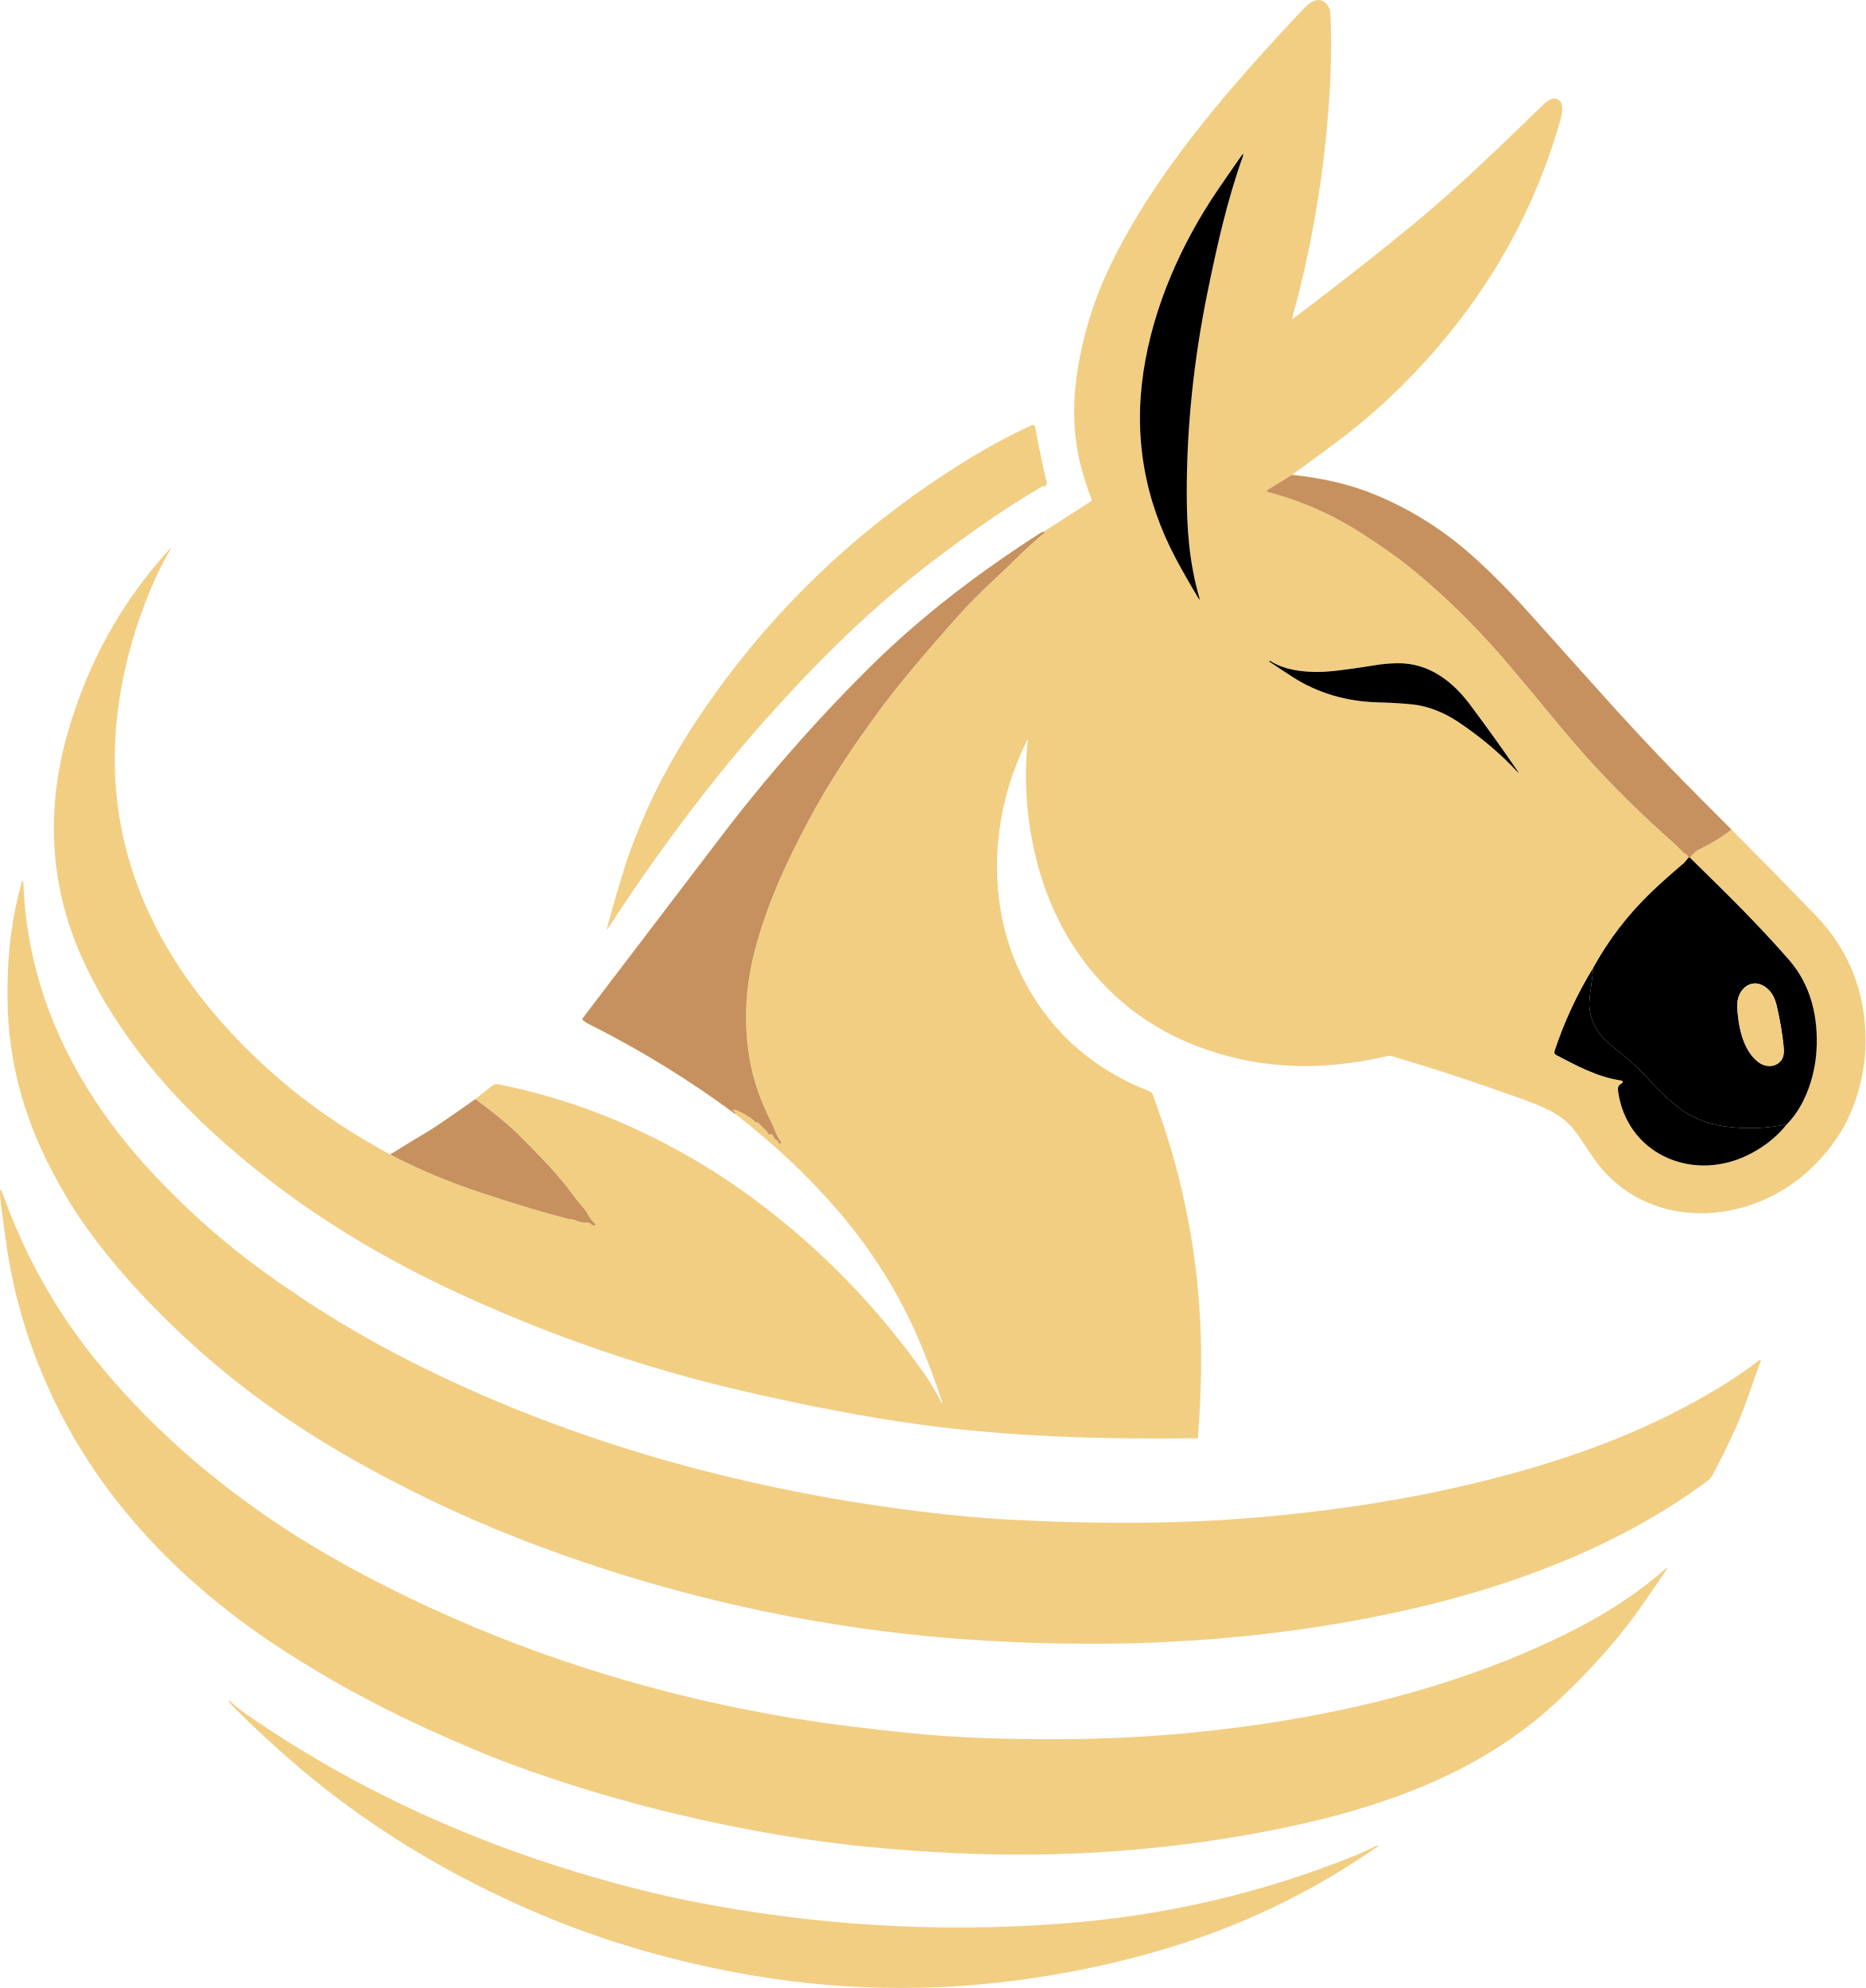
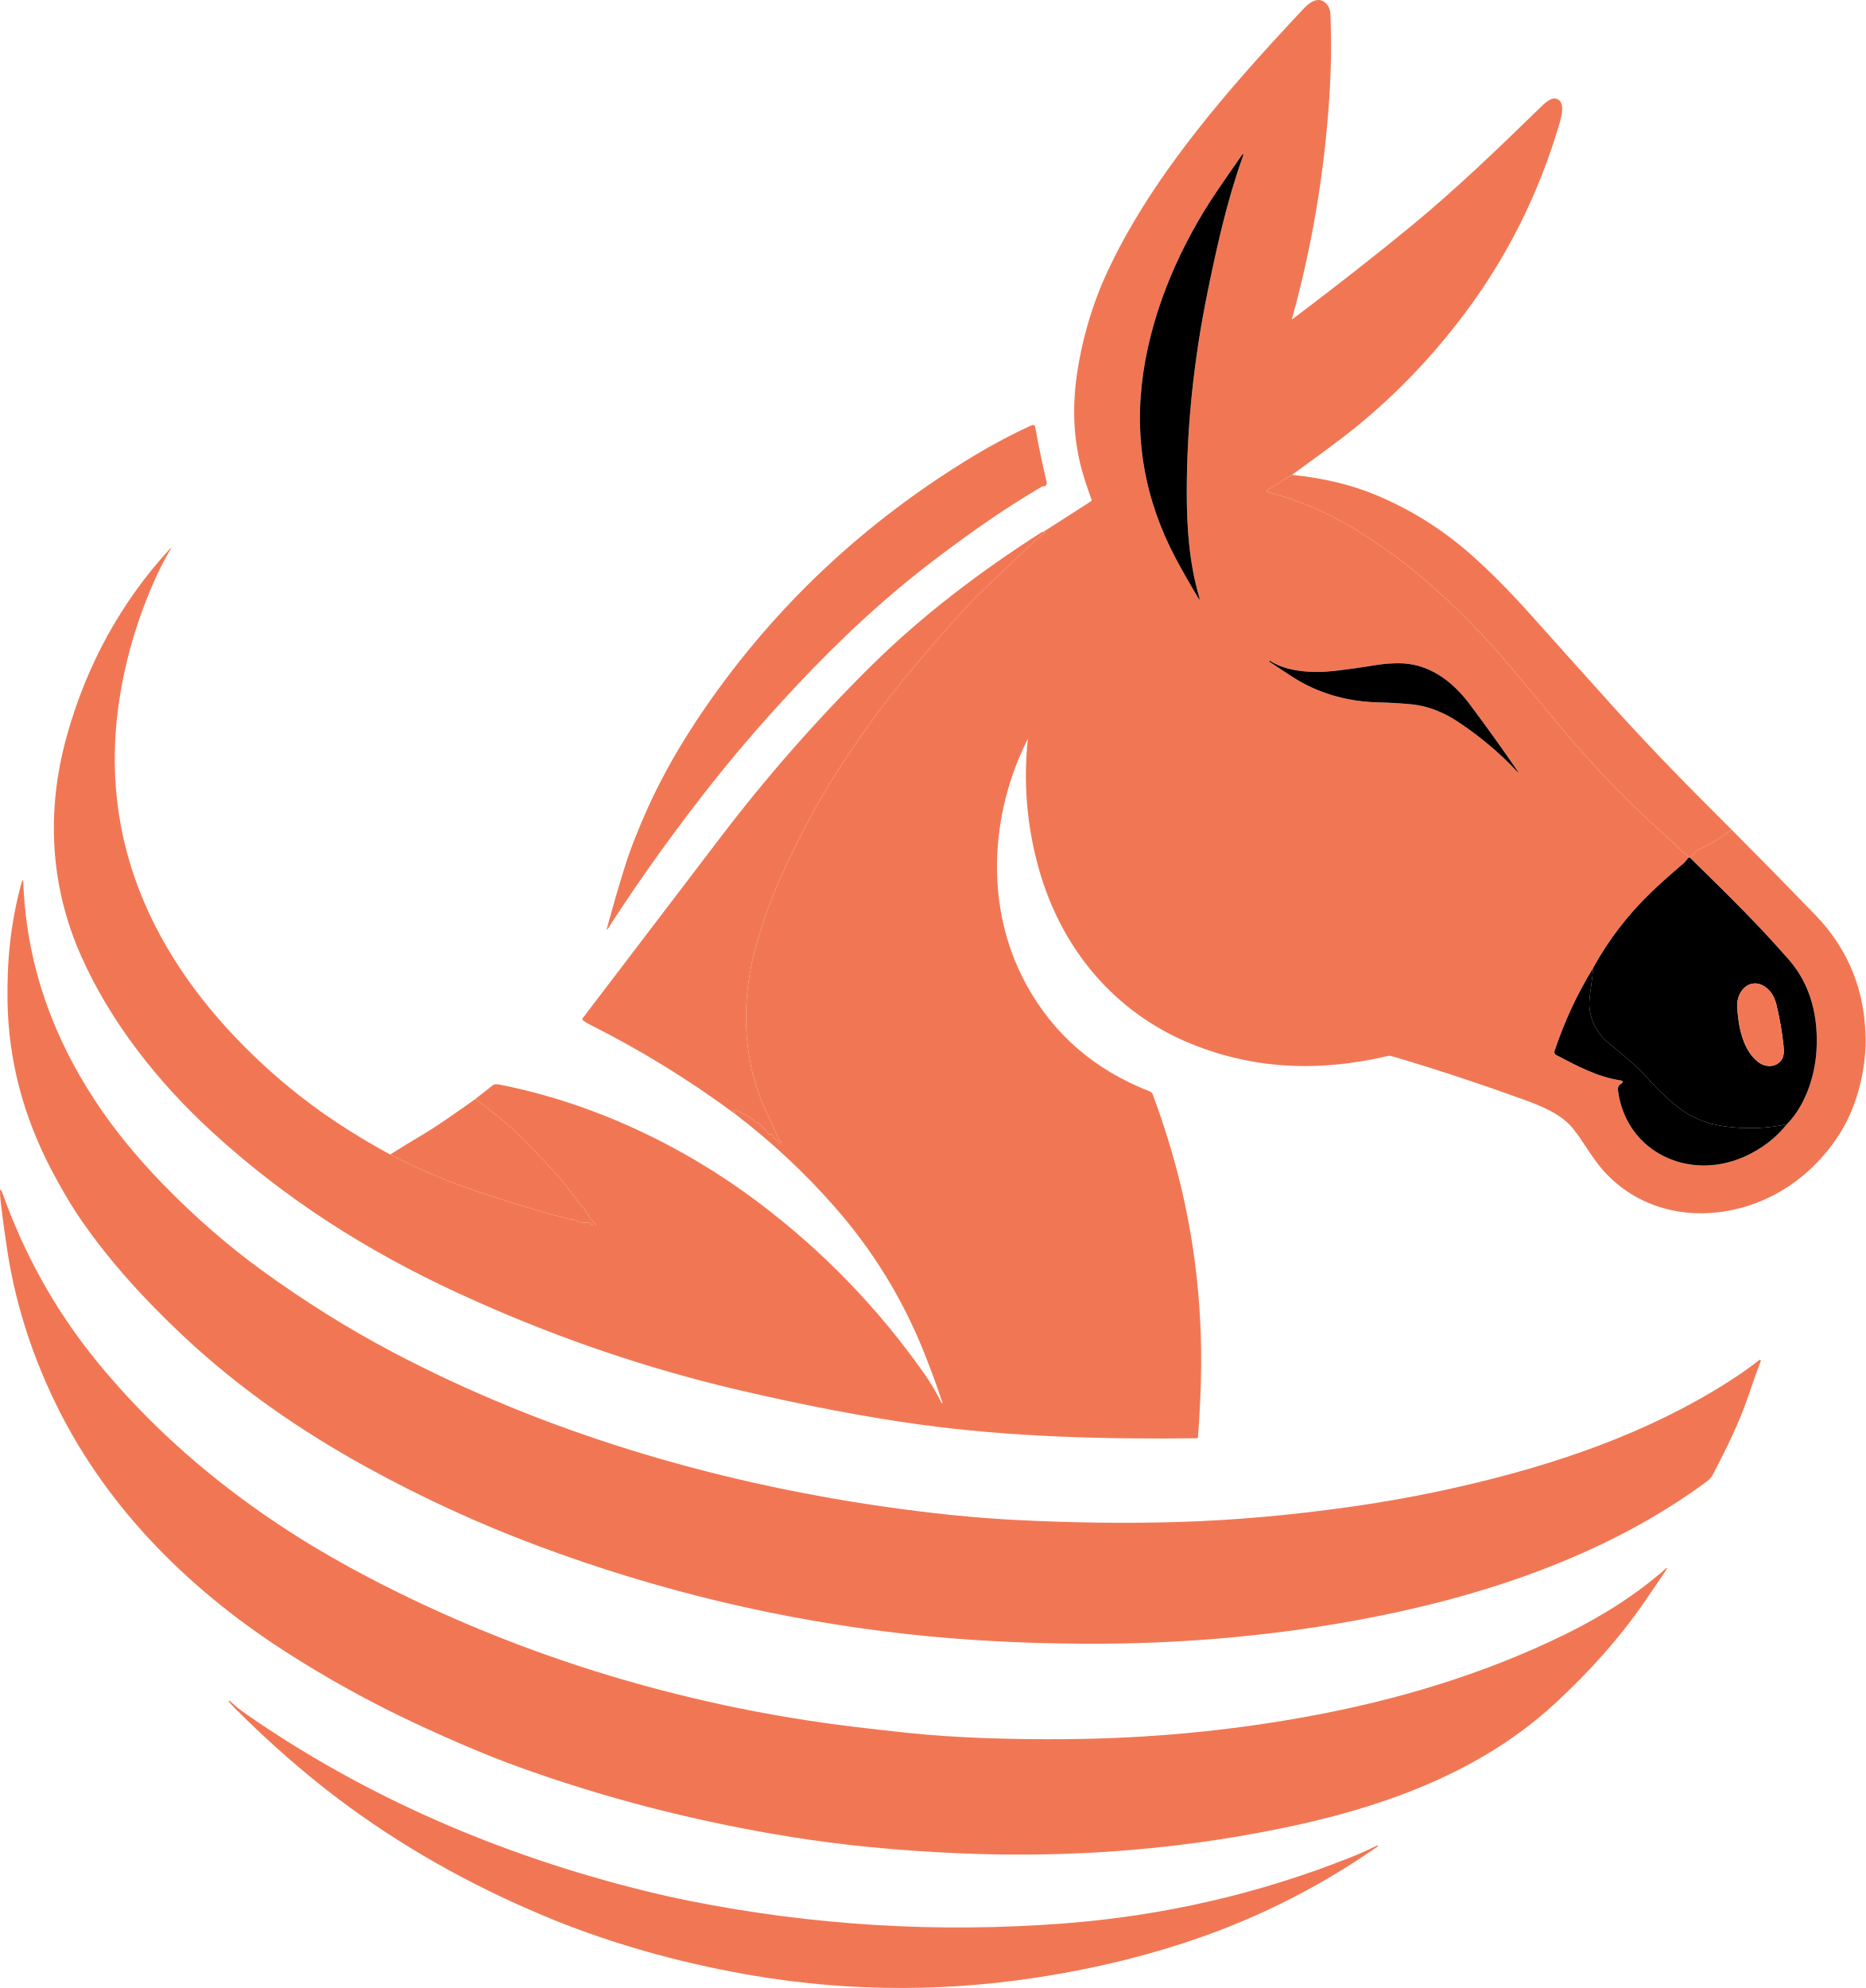
<svg xmlns="http://www.w3.org/2000/svg" version="1.0" id="katman_1" x="0px" y="0px" viewBox="0 0 754.56 803.92" style="enable-background:new 0 0 754.56 803.92;" xml:space="preserve">
  <style type="text/css">
- 	.st0{fill:#f2ce83;}
+ 	.st0{fill:#f17754;}
	.st1{fill:#000000;}
- 	.st2{fill:#c6915e;}
+ 	.st2{fill:#f17754;}
	.st3{fill:#000000;}
</style>
  <path class="st0" d="M522.55,192.02l-9.67,5.97c-0.75,0.47-0.7,0.81,0.15,1.04c13.49,3.55,26.29,9.24,38.4,17.09  c7.63,4.94,13.67,9.2,18.12,12.77c13.29,10.67,26.07,23.05,38.33,37.14c7.85,9.27,15.63,18.58,23.34,27.94  c13.49,16.36,28.8,32.05,45.91,47.08c1.69,1.49,3.13,3.42,5.03,4.62c0.42,0.27,0.67,0.65,0.76,1.15c-0.93,1.19-1.54,1.91-1.85,2.18  c-5.74,4.89-10.26,8.95-13.57,12.16c-9.29,9.01-17,19.09-23.13,30.26c-6.53,10.67-11.74,21.91-15.63,33.7  c-0.18,0.56,0.06,1.17,0.58,1.45c8.18,4.31,16.78,8.91,25.81,10.27c1.55,0.24,1.66,0.77,0.32,1.58c-0.93,0.57-1.18,1.59-1.04,2.61  c3.42,25.24,29.09,36.71,51.31,26.63c6.88-3.13,12.54-7.46,16.97-13.01c7.43-7.5,11.3-19.22,11.98-29.54  c0.9-13.67-2.24-26.85-11.13-36.99c-12.49-14.25-23.21-24.8-40.05-41.31c1.47-1.75,2.74-2.87,3.79-3.37  c4.67-2.21,9.03-4.86,13.08-7.94c11.14,11.17,22.38,22.62,33.73,34.35c13.66,14.11,20.48,31.18,20.47,51.2  c-0.01,12.39-3.66,26.58-10.35,37.2c-11.01,17.48-28.54,29.43-49.03,31.95c-17.84,2.21-35.28-3.76-47.01-17.2  c-4.45-5.1-7.6-11.16-11.91-16.56c-4.74-5.95-12.8-9.18-20.05-11.8c-18.59-6.72-36.39-12.58-53.4-17.57c-0.5-0.15-1-0.16-1.51-0.04  c-27.44,6.44-53.76,5.52-79.39-4.86c-31.08-12.6-52.56-38.43-61.67-70.58c-4.89-17.28-6.4-34.83-4.53-52.66  c0.01-0.12-0.01-0.13-0.06-0.02c-15.38,30.47-17.45,68.26-0.64,99.09c11.03,20.21,27.69,34.66,49.99,43.33  c0.61,0.23,1.02,0.66,1.25,1.27c2.17,5.9,4.11,11.58,5.83,17.05c9.39,29.84,13.97,60.71,13.74,92.61  c-0.06,8.66-0.49,18.3-1.29,28.93c-0.03,0.28-0.18,0.42-0.46,0.42c-37.63,0.44-75.55-0.52-112.35-5.59  c-21.44-2.96-45.34-7.5-71.71-13.62c-39.33-9.12-77.7-22.34-115.11-39.66c-36.71-17-69.69-37.99-99.3-65.19  c-21.78-20.01-40.94-44.22-52.87-71.14C20.27,358.29,18.59,328,26.97,297.8c8.04-28.95,21.9-54.17,41.58-75.68  c0.77-0.85,0.87-0.78,0.29,0.21c-2.45,4.19-4.64,8.5-6.58,12.91c-6.91,15.72-11.6,31.79-14.06,48.2  c-5.03,33.63,0.58,65.38,16.84,95.27c12.81,23.54,31.75,44.48,52.61,61.56c11.62,9.51,25.01,18.38,40.16,26.59  c11.37,5.97,23.73,11.16,37.09,15.58c14.24,4.7,25.92,8.2,35.04,10.49c1.08,0.27,2.21,0.12,3.11,0.65c1.49,0.88,3.41,0.85,5.08,0.88  c0.33,0,0.63,0.16,0.81,0.43c0.3,0.43,0.72,0.65,1.25,0.66c0.89,0.02,1.01-0.27,0.34-0.87c-1.11-0.99-2.02-2.16-2.73-3.53  c-0.52-1.01-1.24-2.02-2.15-3.05c-1.45-1.64-3.26-3.94-5.43-6.89c-3.67-5.01-10.44-12.39-20.31-22.16  c-4.45-4.41-10.35-9.27-17.68-14.6l7.11-5.6c0.26-0.21,0.56-0.33,0.89-0.36c0.52-0.06,1.05-0.04,1.58,0.06  c37.58,7.33,73.96,24.47,104.34,47.24c26.28,19.7,48.85,42.95,67.71,69.75c2.7,3.83,4.9,7.75,7.04,11.83  c0.05,0.09,0.13,0.12,0.23,0.07l0,0c0.07-0.03,0.1-0.08,0.07-0.15c-2.35-7.08-4.91-14.04-7.66-20.89  c-8.61-21.41-20.59-40.86-35.93-58.33c-12.19-13.88-25.6-26.4-40.24-37.57c0.13-0.62-0.1-1.01-0.71-1.18  c-0.54-0.15-0.54-0.28,0.01-0.4c0.09-0.02,0.19-0.05,0.28-0.08c0.25-0.08,0.52-0.06,0.8,0.06c2.59,1.12,4.98,2.51,7.16,4.17  c0.17,0.5,0.53,0.75,1.06,0.76c0.31,0.01,0.58,0.12,0.81,0.35l3.1,3.04c0.23,0.23,0.41,0.5,0.54,0.81c0.25,0.61,0.71,0.84,1.39,0.69  c0.43-0.09,0.71,0.08,0.84,0.5c0.29,0.93,0.87,1.61,1.74,2.02c0.29,0.14,0.49,0.43,0.52,0.76c0.03,0.46,0.27,0.6,0.7,0.42  c0.33-0.13,0.44-0.55,0.22-0.82c-0.95-1.19-1.69-2.51-2.24-3.96c-0.59-1.57-1.24-3.07-1.97-4.5c-3.84-7.6-6.51-15.16-8.01-22.69  c-3.15-15.81-2.33-32.15,2.46-49.01c4.92-17.33,11.79-32.3,20.38-48.53c8.62-16.35,18.19-30.55,28.6-44.79  c7.19-9.85,18.21-23.08,33.05-39.69c3.65-4.09,8.06-8.53,13.22-13.32c3.44-3.19,6.92-6.53,10.45-10.02c3.34-3.3,6.87-6.48,10.6-9.53  c0.17-0.14,0.15-0.41-0.04-0.53c-0.14-0.07-0.27-0.05-0.39,0.08l19.23-12.34c0.31-0.19,0.4-0.46,0.28-0.8  c-1.8-5.03-3.56-10.16-4.77-15.42c-2.67-11.59-2.93-23.98-0.8-37.17c2.37-14.67,6.73-28.58,13.07-41.75  C467.4,69.3,497.9,34.77,527.29,3.47c2.34-2.48,6.02-5.17,9.01-2.1c1.12,1.14,1.72,2.58,1.79,4.31c0.48,11.12,0.32,22.62-0.49,34.49  c-2.05,30.43-7.05,59.94-14.99,88.54c-0.11,0.39,0,0.47,0.33,0.22c18.56-14.03,34.64-26.66,48.25-37.87  c18.2-14.99,35.25-31.49,52.13-47.91c1.41-1.37,3.84-3.67,5.82-3.29c4.2,0.8,2.43,7.28,1.63,9.98  c-8.3,28.33-21.16,54.07-38.59,77.24c-12.73,16.91-26.98,31.84-42.75,44.78C540.93,178.82,531.7,185.36,522.55,192.02z   M492.77,76.46c-14.87,21.76-26.38,47.59-30.31,73.99c-3.93,26.41,0.44,51.55,13.11,75.42c2.54,4.77,5.53,10.03,8.97,15.77  c0.68,1.15,0.84,1.08,0.47-0.2c-4.02-14.01-5-27.7-5.01-42.1c-0.02-26.69,2.8-53.83,8.45-81.42c3.76-18.38,7.78-36.5,14.1-54.31  c0.6-1.69,0.38-1.8-0.65-0.33C498.73,67.81,495.68,72.2,492.77,76.46z M571.69,284.91c6.04,0.65,12.55,3.37,17.6,6.7  c9.1,6,17.16,12.75,24.19,20.25c0.91,0.97,0.98,0.9,0.23-0.19c-5.89-8.62-12.29-17.54-19.18-26.76  c-7.13-9.54-16.79-16.87-29.23-16.7c-3.07,0.04-6.04,0.29-8.91,0.76c-6.06,0.99-11.65,1.78-16.78,2.36  c-8.61,0.97-19.19,0.37-25.87-4.07c-0.13-0.09-0.24-0.06-0.32,0.07h-0.01c-0.06,0.1-0.04,0.18,0.05,0.25  c2.91,1.97,5.99,4.01,9.24,6.11c10.31,6.68,22.3,10.04,34.64,10.33C562.56,284.14,567.34,284.44,571.69,284.91z" />
  <path class="st1" d="M462.46,150.45c3.93-26.4,15.44-52.23,30.31-73.99c2.91-4.26,5.96-8.65,9.13-13.18  c1.03-1.47,1.25-1.36,0.65,0.33c-6.32,17.81-10.34,35.93-14.1,54.31c-5.65,27.59-8.47,54.73-8.45,81.42  c0.01,14.4,0.99,28.09,5.01,42.1c0.37,1.28,0.21,1.35-0.47,0.2c-3.44-5.74-6.43-11-8.97-15.77  C462.9,202,458.53,176.86,462.46,150.45z" />
  <path class="st0" d="M417.38,171.93c0.55-0.25,1.2,0.09,1.31,0.69c1.4,7.84,2.93,15.23,4.59,22.17c0.29,1.21-0.19,1.84-1.42,1.89  c-0.21,0.01-0.4,0.06-0.58,0.17c-15.32,9.01-28.11,18.03-42.88,29.19c-20.02,15.12-38.53,32.39-55.86,50.85  c-11.98,12.75-22.74,25.1-32.29,37.03c-15.96,19.96-30.72,40.45-44.29,61.46c-0.54,0.83-0.68,0.77-0.42-0.19  c2.11-7.81,4.43-15.84,6.98-24.07c2.19-7.08,5.32-15.14,9.38-24.17c5.96-13.26,13.74-26.86,23.34-40.79  c28.52-41.39,64.8-75.37,108.83-101.94C401.6,179.68,409.37,175.58,417.38,171.93z" />
  <path class="st2" d="M654.09,287.57c-11.71-13.01-23.41-26.03-35.08-39.08c-7.67-8.58-15.73-16.86-24.1-24.26  c-11.49-10.15-24.29-18.17-38.38-24.05c-9.89-4.13-21.22-6.85-33.98-8.16l-9.67,5.97c-0.75,0.47-0.7,0.81,0.15,1.04  c13.49,3.55,26.29,9.24,38.4,17.09c7.63,4.94,13.67,9.2,18.12,12.77c13.29,10.67,26.07,23.05,38.33,37.14  c7.85,9.27,15.63,18.58,23.34,27.94c13.49,16.36,28.8,32.05,45.91,47.08c1.69,1.49,3.13,3.42,5.03,4.62  c0.42,0.27,0.67,0.65,0.76,1.15l0.57-0.01c1.47-1.75,2.74-2.87,3.79-3.37c4.67-2.21,9.03-4.86,13.08-7.94  C680.89,316.08,670.51,305.53,654.09,287.57z" />
  <path class="st1" d="M589.29,291.61c-5.05-3.33-11.56-6.05-17.6-6.7c-4.35-0.47-9.13-0.77-14.35-0.89  c-12.34-0.29-24.33-3.65-34.64-10.33c-3.25-2.1-6.33-4.14-9.24-6.11c-0.09-0.07-0.11-0.15-0.05-0.25h0.01  c0.08-0.13,0.19-0.16,0.32-0.07c6.68,4.44,17.26,5.04,25.87,4.07c5.13-0.58,10.72-1.37,16.78-2.36c2.87-0.47,5.84-0.72,8.91-0.76  c12.44-0.17,22.1,7.16,29.23,16.7c6.89,9.22,13.29,18.14,19.18,26.76c0.75,1.09,0.68,1.16-0.23,0.19  C606.45,304.36,598.39,297.61,589.29,291.61z" />
  <path class="st2" d="M422.33,215.03c-0.14-0.07-0.27-0.05-0.39,0.08c-0.1,0.01-0.2,0.02-0.29,0.03c-0.18,0.01-0.35,0.07-0.5,0.17  c-24.88,15.92-48.45,33.75-69.44,54.58c-21.87,21.69-42.13,44.81-60.79,69.36l-55.26,72.51c-0.19,0.26-0.15,0.62,0.1,0.82  c0.75,0.6,1.58,1.13,2.49,1.59c20.74,10.39,40.45,22.5,59.12,36.33c0.13-0.62-0.1-1.01-0.71-1.18c-0.54-0.15-0.54-0.28,0.01-0.4  c0.09-0.02,0.19-0.05,0.28-0.08c0.25-0.08,0.52-0.06,0.8,0.06c2.59,1.12,4.98,2.51,7.16,4.17c0.17,0.5,0.53,0.75,1.06,0.76  c0.31,0.01,0.58,0.12,0.81,0.35l3.1,3.04c0.23,0.23,0.41,0.5,0.54,0.81c0.25,0.61,0.71,0.84,1.39,0.69c0.43-0.09,0.71,0.08,0.84,0.5  c0.29,0.93,0.87,1.61,1.74,2.02c0.29,0.14,0.49,0.43,0.52,0.76c0.03,0.46,0.27,0.6,0.7,0.42c0.33-0.13,0.44-0.55,0.22-0.82  c-0.95-1.19-1.69-2.51-2.24-3.96c-0.59-1.57-1.24-3.07-1.97-4.5c-3.84-7.6-6.51-15.16-8.01-22.69c-3.15-15.81-2.33-32.15,2.46-49.01  c4.92-17.33,11.79-32.3,20.38-48.53c8.62-16.35,18.19-30.55,28.6-44.79c7.19-9.85,18.21-23.08,33.05-39.69  c3.65-4.09,8.06-8.53,13.22-13.32c3.44-3.19,6.92-6.53,10.45-10.02c3.34-3.3,6.87-6.48,10.6-9.53  C422.54,215.42,422.52,215.15,422.33,215.03z" />
  <path class="st1" d="M682.92,346.82l0.57-0.01c16.84,16.51,27.56,27.06,40.05,41.31c8.89,10.14,12.03,23.32,11.13,36.99  c-0.68,10.32-4.55,22.04-11.98,29.54c-8.29,1.75-16.76,2.02-25.41,0.8c-6.82-0.96-12.99-3.38-18.34-7.55  c-4.39-3.43-8.5-7.31-12.33-11.66c-4.92-5.57-10.6-9.89-16.18-14.64c-4.71-4.01-7.24-9-7.61-14.96c-0.09-1.39,0.14-3.93,0.69-7.61  c0.37-2.49,0.66-5.02,0.86-7.61c6.13-11.17,13.84-21.25,23.13-30.26c3.31-3.21,7.83-7.27,13.57-12.16  C681.38,348.73,681.99,348.01,682.92,346.82z M702.65,407.05c0.36,7.77,2.21,17.67,8.56,22.48c2.98,2.25,7.36,2.18,9.47-1.14  c1.04-1.65,0.84-3.97,0.65-5.82c-0.51-4.87-1.4-10.06-2.66-15.58c-0.7-3.05-1.86-5.35-3.49-6.88  C709.07,394.36,702.32,399.74,702.65,407.05z" />
  <path class="st0" d="M9.45,357.28c1.19,30.85,10.82,60.06,28.9,87.63c7.51,11.46,16.7,22.78,27.57,33.95  c12.91,13.27,26.27,24.92,40.1,34.94c17.28,12.53,34.82,23.49,52.63,32.89c60.99,32.19,128.85,52.38,197.82,62.41  c19.45,2.83,37.37,4.67,53.76,5.52c23.05,1.19,45.18,1.48,66.37,0.85c22.18-0.66,45.43-2.71,69.74-6.16  c14.73-2.09,29.15-4.74,43.28-7.95c39.31-8.93,76.69-21.69,109.91-42.88c4.25-2.71,8.23-5.53,11.94-8.44  c0.11-0.09,0.23-0.13,0.37-0.12c0.24,0.01,0.4,0.26,0.31,0.49c-1.65,4.35-3.29,8.95-4.92,13.8c-3.72,11.04-9.08,21.76-14.35,31.93  c-0.6,1.15-1.44,2.13-2.53,2.94c-41.5,30.68-93.1,47.49-144.38,56.62c-34.62,6.17-70.33,9.17-107.12,9  c-25.51-0.11-49.46-1.41-71.84-3.89c-50.88-5.63-100.52-17.45-148.91-35.48c-23.98-8.93-47.22-19.59-69.71-31.97  c-27.13-14.94-51.99-32.16-74.65-53.47c-15.02-14.12-28.97-29.34-40.59-46.06c-4.11-5.93-8.29-12.96-12.54-21.11  c-11.3-21.68-17.15-44.16-17.56-67.45c-0.29-16.55,1.19-31.94,5.61-48.08C9.12,355.52,9.38,355.55,9.45,357.28z" />
  <path class="st3" d="M644.37,391.42c-0.2,2.59-0.49,5.12-0.86,7.61c-0.55,3.68-0.78,6.22-0.69,7.61c0.37,5.96,2.9,10.95,7.61,14.96  c5.58,4.75,11.26,9.07,16.18,14.64c3.83,4.35,7.94,8.23,12.33,11.66c5.35,4.17,11.52,6.59,18.34,7.55  c8.65,1.22,17.12,0.95,25.41-0.8c-4.43,5.55-10.09,9.88-16.97,13.01c-22.22,10.08-47.89-1.39-51.31-26.63  c-0.14-1.02,0.11-2.04,1.04-2.61c1.34-0.81,1.23-1.34-0.32-1.58c-9.03-1.36-17.63-5.96-25.81-10.27c-0.52-0.28-0.76-0.89-0.58-1.45  C632.63,413.33,637.84,402.09,644.37,391.42z" />
  <path class="st0" d="M711.21,429.53c-6.35-4.81-8.2-14.71-8.56-22.48c-0.33-7.31,6.42-12.69,12.53-6.94  c1.63,1.53,2.79,3.83,3.49,6.88c1.26,5.52,2.15,10.71,2.66,15.58c0.19,1.85,0.39,4.17-0.65,5.82  C718.57,431.71,714.19,431.78,711.21,429.53z" />
  <path class="st2" d="M192.23,444.45c7.33,5.33,13.23,10.19,17.68,14.6c9.87,9.77,16.64,17.15,20.31,22.16  c2.17,2.95,3.98,5.25,5.43,6.89c0.91,1.03,1.63,2.04,2.15,3.05c0.71,1.37,1.62,2.54,2.73,3.53c0.67,0.6,0.55,0.89-0.34,0.87  c-0.53-0.01-0.95-0.23-1.25-0.66c-0.18-0.27-0.48-0.43-0.81-0.43c-1.67-0.03-3.59,0-5.08-0.88c-0.9-0.53-2.03-0.38-3.11-0.65  c-9.12-2.29-20.8-5.79-35.04-10.49c-13.36-4.42-25.72-9.61-37.09-15.58c4.92-3.09,9.66-5.97,14.21-8.66  C175.59,456.09,182.33,451.5,192.23,444.45z" />
  <path class="st0" d="M0.44,487.44c-0.18-1.42-0.31-2.85-0.4-4.29c-0.17-2.67,0.2-2.75,1.11-0.23c8.62,23.95,20.59,45.76,36.17,65.3  c28.13,35.26,64.22,63.83,104.15,85.61c63.22,34.48,133.69,56.1,204.76,64.56c6.65,0.79,13.27,1.54,19.88,2.25  c21.31,2.28,44.02,2.81,65.41,2.64c33.02-0.27,65.45-3.32,97.3-9.13c36.1-6.59,71.66-17.2,104.67-33.47  c15.54-7.67,28.81-16.32,39.8-25.97c1.19-1.04,1.34-0.91,0.46,0.4c-3.1,4.61-6.22,9.19-9.37,13.72  c-9.42,13.57-21.26,26.94-35.52,40.1c-35.05,32.35-82.09,45.95-128.81,53.81c-36.63,6.17-74.21,8.39-112.74,6.68  c-24.42-1.09-46.84-3.28-67.25-6.57c-38.86-6.27-75.91-15.82-111.14-28.64c-11.71-4.26-25.38-10.04-41-17.33  c-18.16-8.48-35.71-18.18-52.65-29.09c-40.24-25.9-73.87-60-94.05-102.92c-9.03-19.21-15.09-38.75-18.18-58.6  C2.13,500.39,1.26,494.11,0.44,487.44z" />
  <path class="st0" d="M219.57,774.57c-30.53-12.83-58.16-28.58-82.89-47.24c-13.92-10.51-27.75-22.62-41.5-36.35  c-0.95-0.95-1.82-1.89-2.6-2.84c-0.1-0.11-0.09-0.22,0.02-0.32h0.01c0.1-0.09,0.2-0.09,0.3,0c2.09,1.92,4.26,3.67,6.53,5.25  c48.31,33.61,102.79,57.01,160.59,71.38c6.24,1.55,12.47,2.95,18.68,4.2c50.05,10,100.57,13.05,151.55,9.16  c40.33-3.08,79.03-12,116.1-26.76c3.65-1.45,7.19-3.05,10.63-4.78c0.13-0.06,0.23-0.03,0.3,0.09v0.01c0.07,0.12,0.05,0.22-0.06,0.3  c-21.59,15.06-44.61,27-69.06,35.83c-21.43,7.73-44.45,13.47-69.05,17.22c-41.22,6.29-82.21,5.5-122.98-2.35  C268.63,792.07,243.11,784.47,219.57,774.57z" />
</svg>
